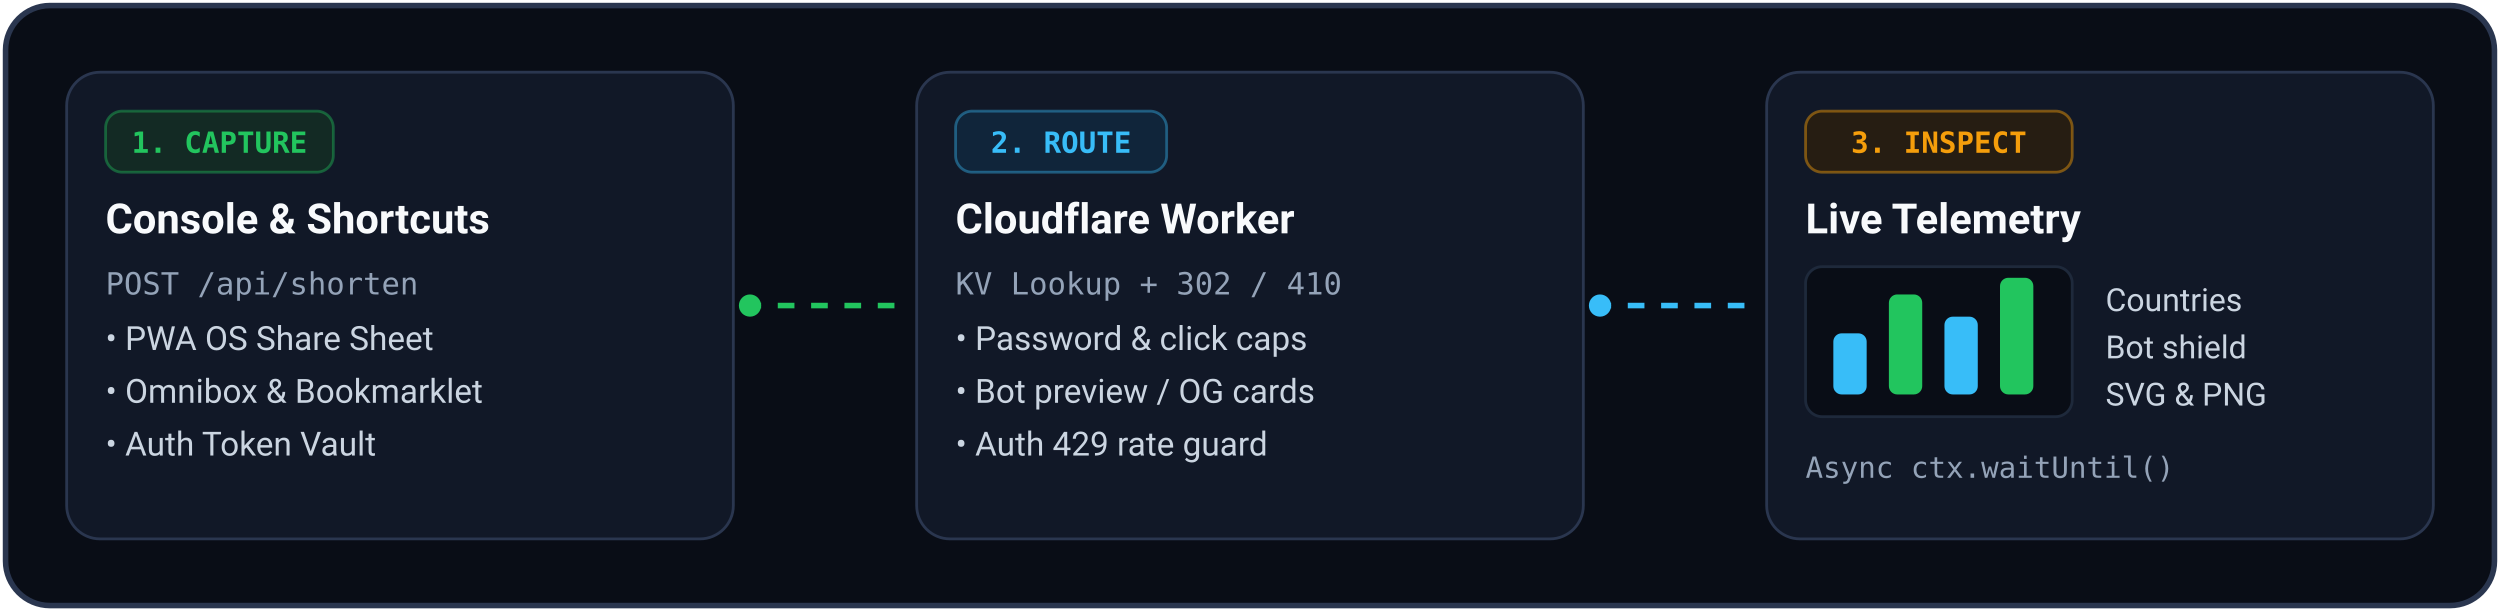
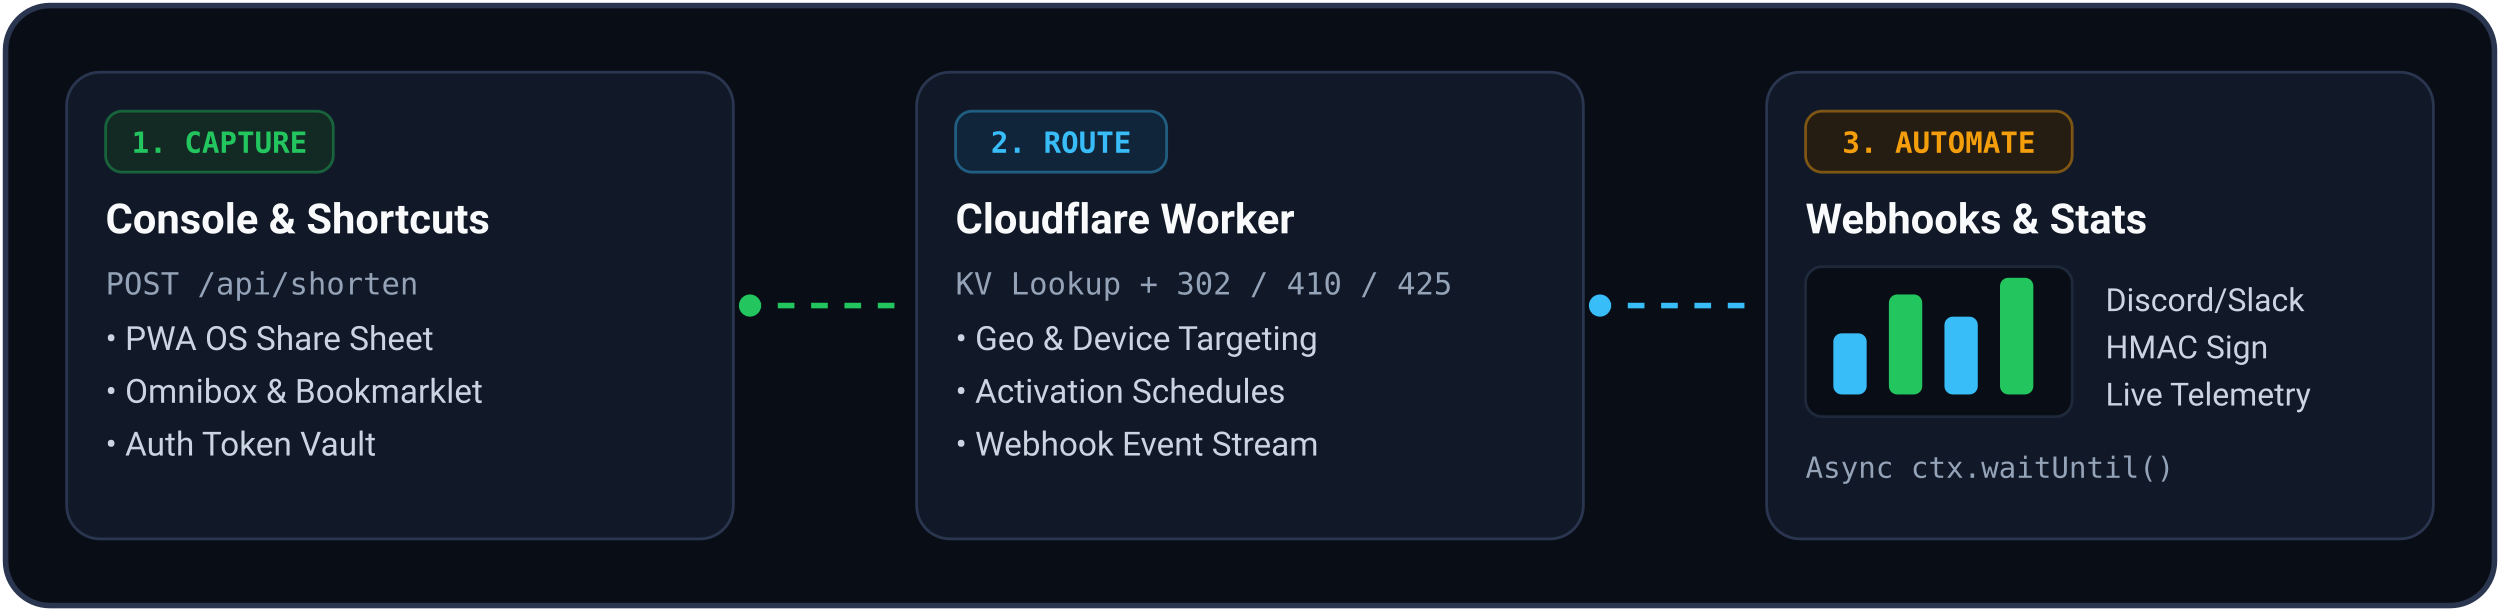
<svg xmlns="http://www.w3.org/2000/svg" viewBox="0 0 900 220" width="900" height="220" role="img" aria-label="TinyLink Edge Architecture &amp; Telemetry Flow">
  <defs>
    <style>
      .sans { font-family: 'IBM Plex Sans', -apple-system, BlinkMacSystemFont, 'Segoe UI', Roboto, sans-serif; }
      .mono { font-family: 'Fira Code', ui-monospace, SFMono-Regular, Menlo, Consolas, monospace; }
      @keyframes stream {
        from { stroke-dashoffset: 24; }
        to { stroke-dashoffset: 0; }
      }
      @keyframes barPulse1 { 0%, 100% { height: 22px; y: 120px; } 50% { height: 34px; y: 108px; } }
      @keyframes barPulse2 { 0%, 100% { height: 36px; y: 106px; } 50% { height: 26px; y: 116px; } }
      @keyframes barPulse3 { 0%, 100% { height: 28px; y: 114px; } 50% { height: 44px; y: 98px; } }
      @keyframes barPulse4 { 0%, 100% { height: 42px; y: 100px; } 50% { height: 30px; y: 112px; } }
      @keyframes moveRight1 {
        0% { transform: translateX(0px); opacity: 0; }
        20% { opacity: 1; }
        80% { opacity: 1; }
        100% { transform: translateX(52px); opacity: 0; }
      }
      .wire { stroke-dasharray: 6 6; animation: stream 1s linear infinite; }
      .dot1 { animation: moveRight1 1.8s ease-in-out infinite; }
      .dot2 { animation: moveRight1 1.8s ease-in-out 0.9s infinite; }
      .b1 { animation: barPulse1 2.4s ease-in-out infinite; }
      .b2 { animation: barPulse2 2.4s ease-in-out infinite; }
      .b3 { animation: barPulse3 2.4s ease-in-out infinite; }
      .b4 { animation: barPulse4 2.4s ease-in-out infinite; }
    </style>
  </defs>
  <rect x="2" y="2" width="896" height="216" rx="16" fill="#090D16" stroke="#2A364F" stroke-width="2" />
  <rect x="24" y="26" width="240" height="168" rx="12" fill="#111827" stroke="#2A364F" />
  <rect x="38" y="40" width="82" height="22" rx="6" fill="#132A24" stroke="#22C55E" stroke-opacity="0.4" />
  <text x="79" y="55" text-anchor="middle" class="mono" font-size="10.5" font-weight="600" fill="#22C55E">1. CAPTURE</text>
  <text x="38" y="84" class="sans" font-size="15" font-weight="700" fill="#F8FAFC">Console &amp; Shortcuts</text>
  <text x="38" y="106" class="mono" font-size="11" fill="#94A3B8">POST /api/shorten</text>
  <text x="38" y="126" class="sans" font-size="12" fill="#CBD5E1">• PWA OS Share Sheet</text>
  <text x="38" y="145" class="sans" font-size="12" fill="#CBD5E1">• Omnibox &amp; Bookmarklet</text>
  <text x="38" y="164" class="sans" font-size="12" fill="#CBD5E1">• Auth Token Vault</text>
  <line x1="268" y1="110" x2="326" y2="110" stroke="#22C55E" stroke-width="2" class="wire" />
  <circle class="dot1" cx="270" cy="110" r="4" fill="#22C55E" />
  <rect x="330" y="26" width="240" height="168" rx="12" fill="#111827" stroke="#2A364F" />
  <rect x="344" y="40" width="76" height="22" rx="6" fill="#10253A" stroke="#38BDF8" stroke-opacity="0.4" />
  <text x="382" y="55" text-anchor="middle" class="mono" font-size="10.5" font-weight="600" fill="#38BDF8">2. ROUTE</text>
  <text x="344" y="84" class="sans" font-size="15" font-weight="700" fill="#F8FAFC">Cloudflare Worker</text>
-   <text x="344" y="106" class="mono" font-size="11" fill="#94A3B8">KV Lookup + 302 / 410</text>
-   <text x="344" y="126" class="sans" font-size="12" fill="#CBD5E1">• Password &amp; click caps</text>
-   <text x="344" y="145" class="sans" font-size="12" fill="#CBD5E1">• Bot preview / OG cards</text>
-   <text x="344" y="164" class="sans" font-size="12" fill="#CBD5E1">• Auth 429 rate guard</text>
+   <text x="344" y="106" class="mono" font-size="11" fill="#94A3B8">KV Lookup + 302 / 410 / 425</text>
+   <text x="344" y="126" class="sans" font-size="12" fill="#CBD5E1">• Geo &amp; Device Targeting</text>
+   <text x="344" y="145" class="sans" font-size="12" fill="#CBD5E1">• Activation Schedules</text>
+   <text x="344" y="164" class="sans" font-size="12" fill="#CBD5E1">• Webhook Event Stream</text>
  <line x1="574" y1="110" x2="632" y2="110" stroke="#38BDF8" stroke-width="2" class="wire" />
  <circle class="dot2" cx="576" cy="110" r="4" fill="#38BDF8" />
  <rect x="636" y="26" width="240" height="168" rx="12" fill="#111827" stroke="#2A364F" />
  <rect x="650" y="40" width="96" height="22" rx="6" fill="#261D12" stroke="#F59E0B" stroke-opacity="0.45" />
-   <text x="698" y="55" text-anchor="middle" class="mono" font-size="10.5" font-weight="600" fill="#F59E0B">3. INSPECT</text>
-   <text x="650" y="84" class="sans" font-size="15" font-weight="700" fill="#F8FAFC">Live Telemetry</text>
+   <text x="698" y="55" text-anchor="middle" class="mono" font-size="10.5" font-weight="600" fill="#F59E0B">3. AUTOMATE</text>
+   <text x="650" y="84" class="sans" font-size="15" font-weight="700" fill="#F8FAFC">Webhooks &amp; Stats</text>
  <rect x="650" y="96" width="96" height="54" rx="6" fill="#090D16" stroke="#1E293B" />
  <rect class="b1" x="660" y="120" width="12" height="22" rx="3" fill="#38BDF8" />
  <rect class="b2" x="680" y="106" width="12" height="36" rx="3" fill="#22C55E" />
  <rect class="b3" x="700" y="114" width="12" height="28" rx="3" fill="#38BDF8" />
  <rect class="b4" x="720" y="100" width="12" height="42" rx="3" fill="#22C55E" />
-   <text x="758" y="112" class="sans" font-size="11.5" fill="#CBD5E1">Countries</text>
-   <text x="758" y="129" class="sans" font-size="11.5" fill="#CBD5E1">Bot shield</text>
-   <text x="758" y="146" class="sans" font-size="11.5" fill="#CBD5E1">SVG &amp; PNG</text>
+   <text x="758" y="112" class="sans" font-size="11.5" fill="#CBD5E1">Discord/Slack</text>
+   <text x="758" y="129" class="sans" font-size="11.5" fill="#CBD5E1">HMAC Sign</text>
+   <text x="758" y="146" class="sans" font-size="11.5" fill="#CBD5E1">Live Telemetry</text>
  <text x="650" y="172" class="mono" font-size="10.5" fill="#94A3B8">Async ctx.waitUntil()</text>
</svg>
